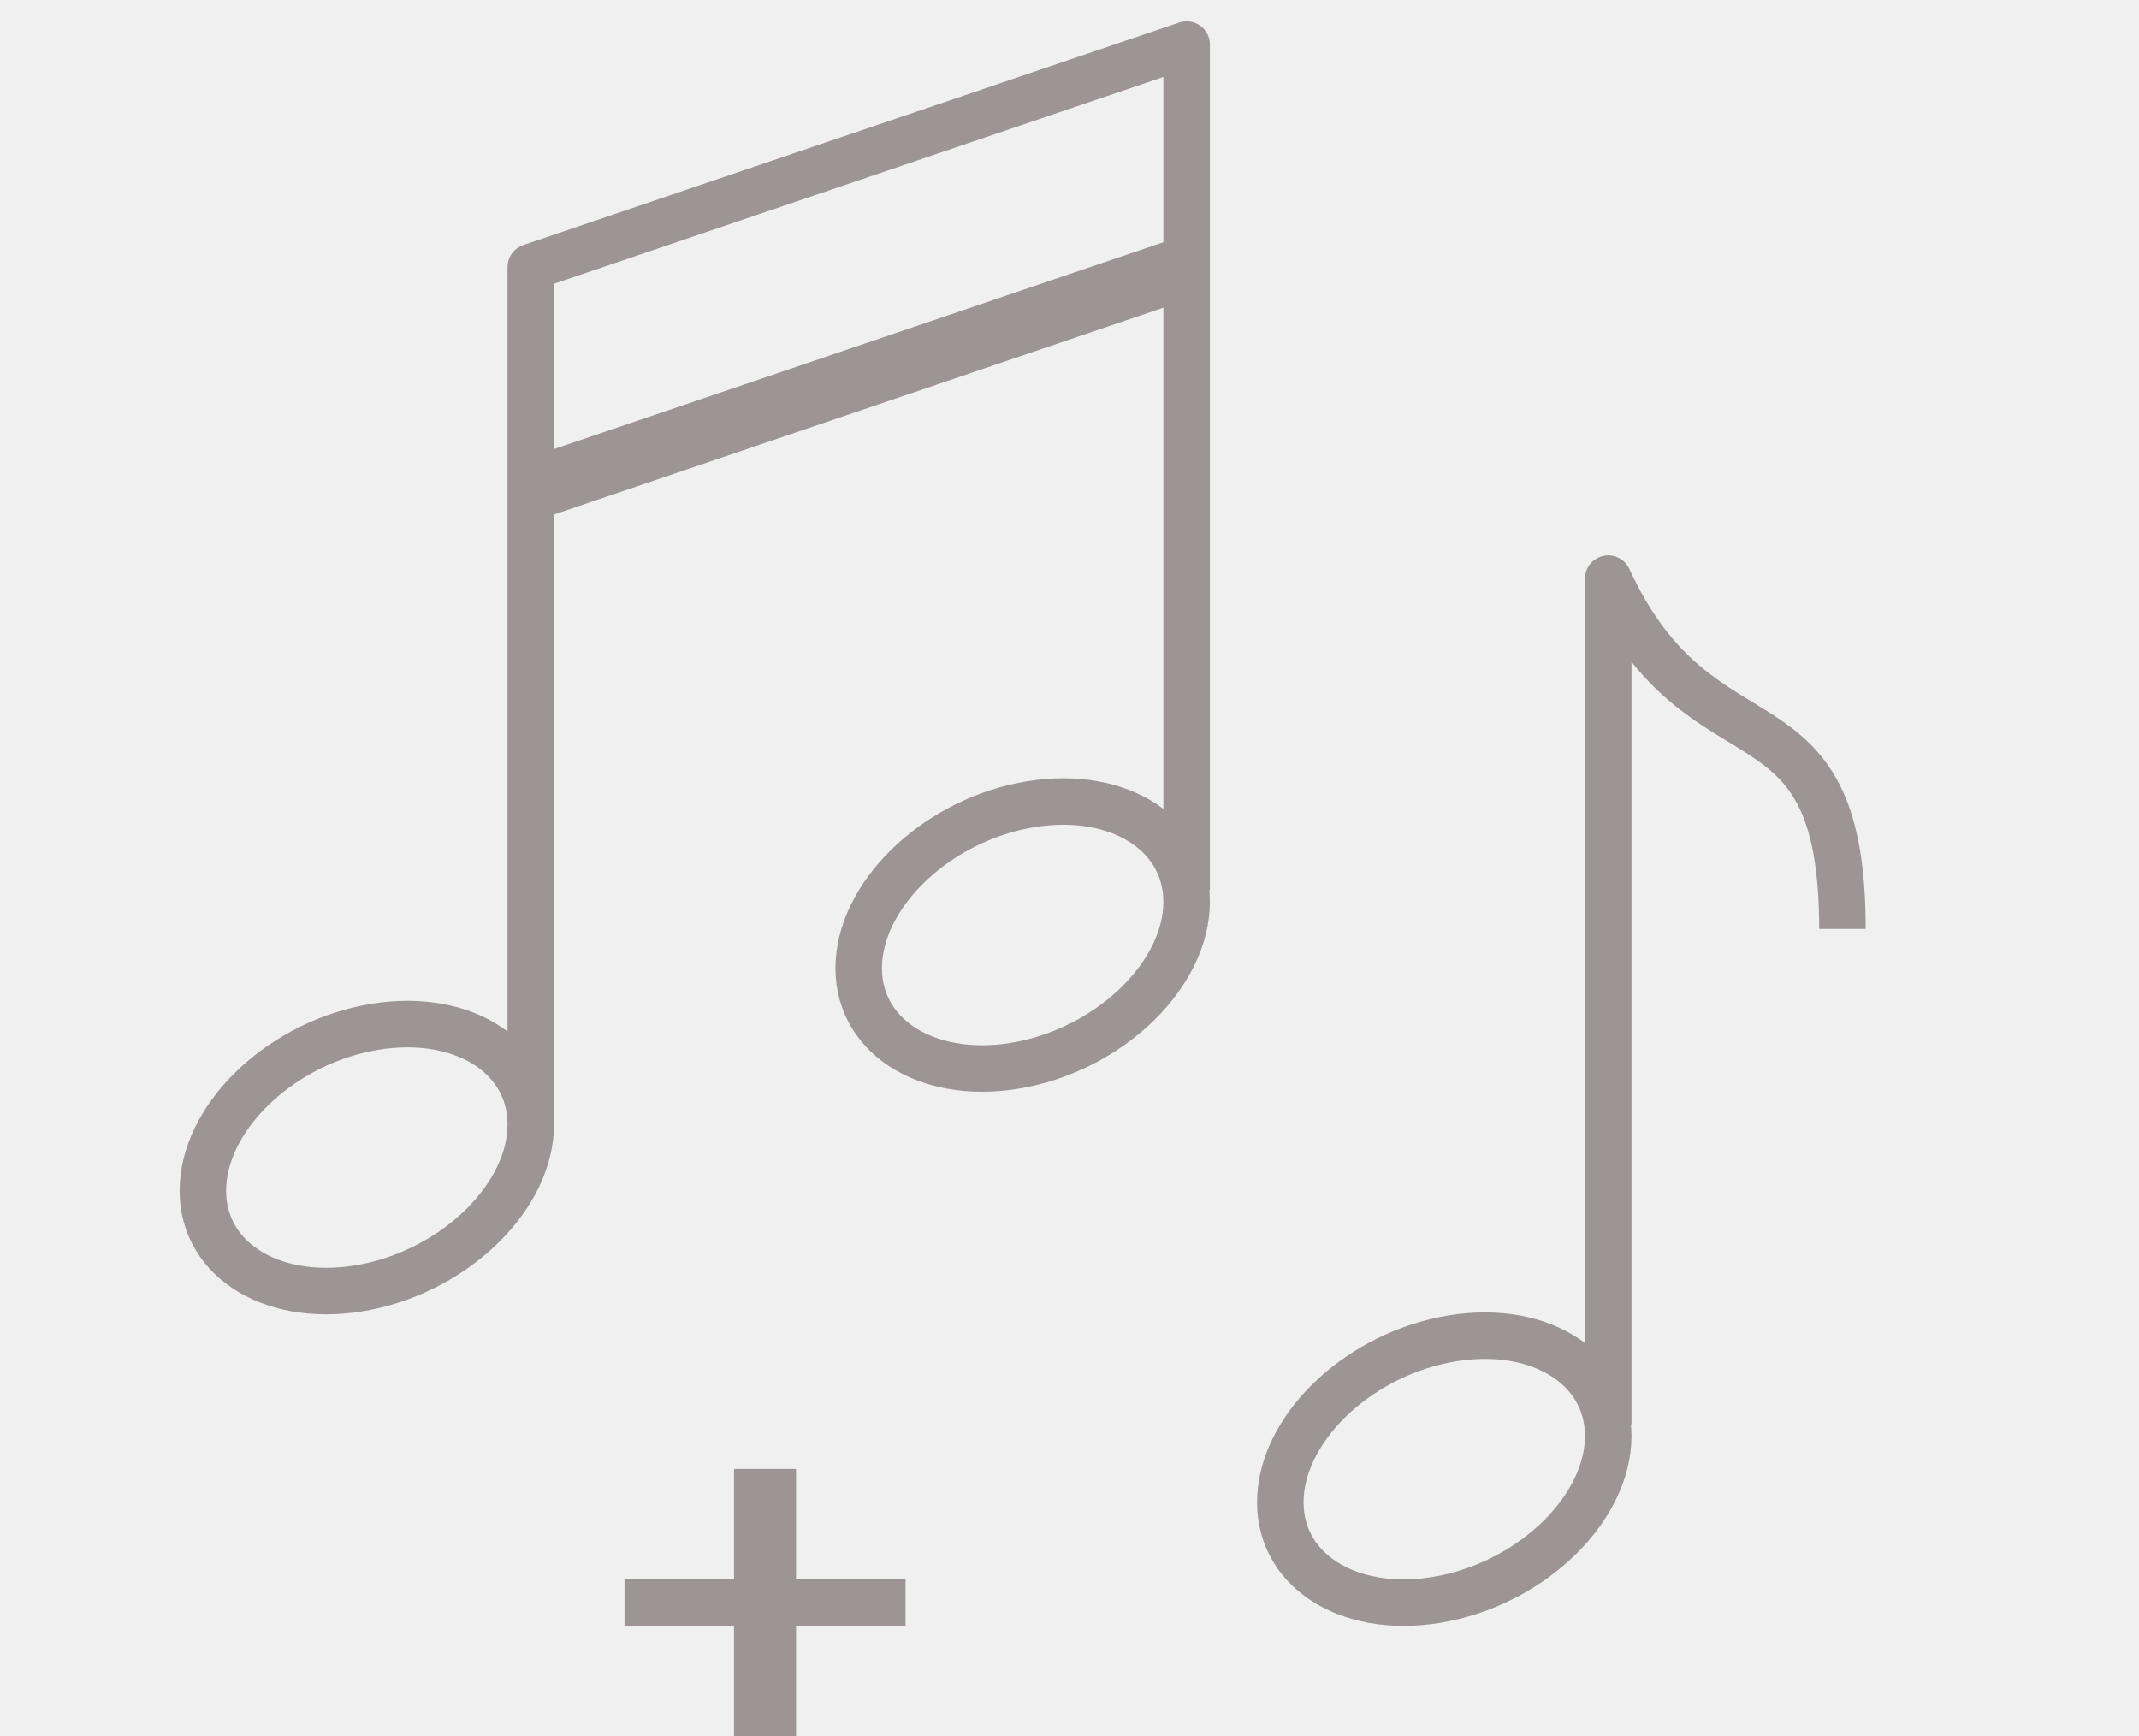
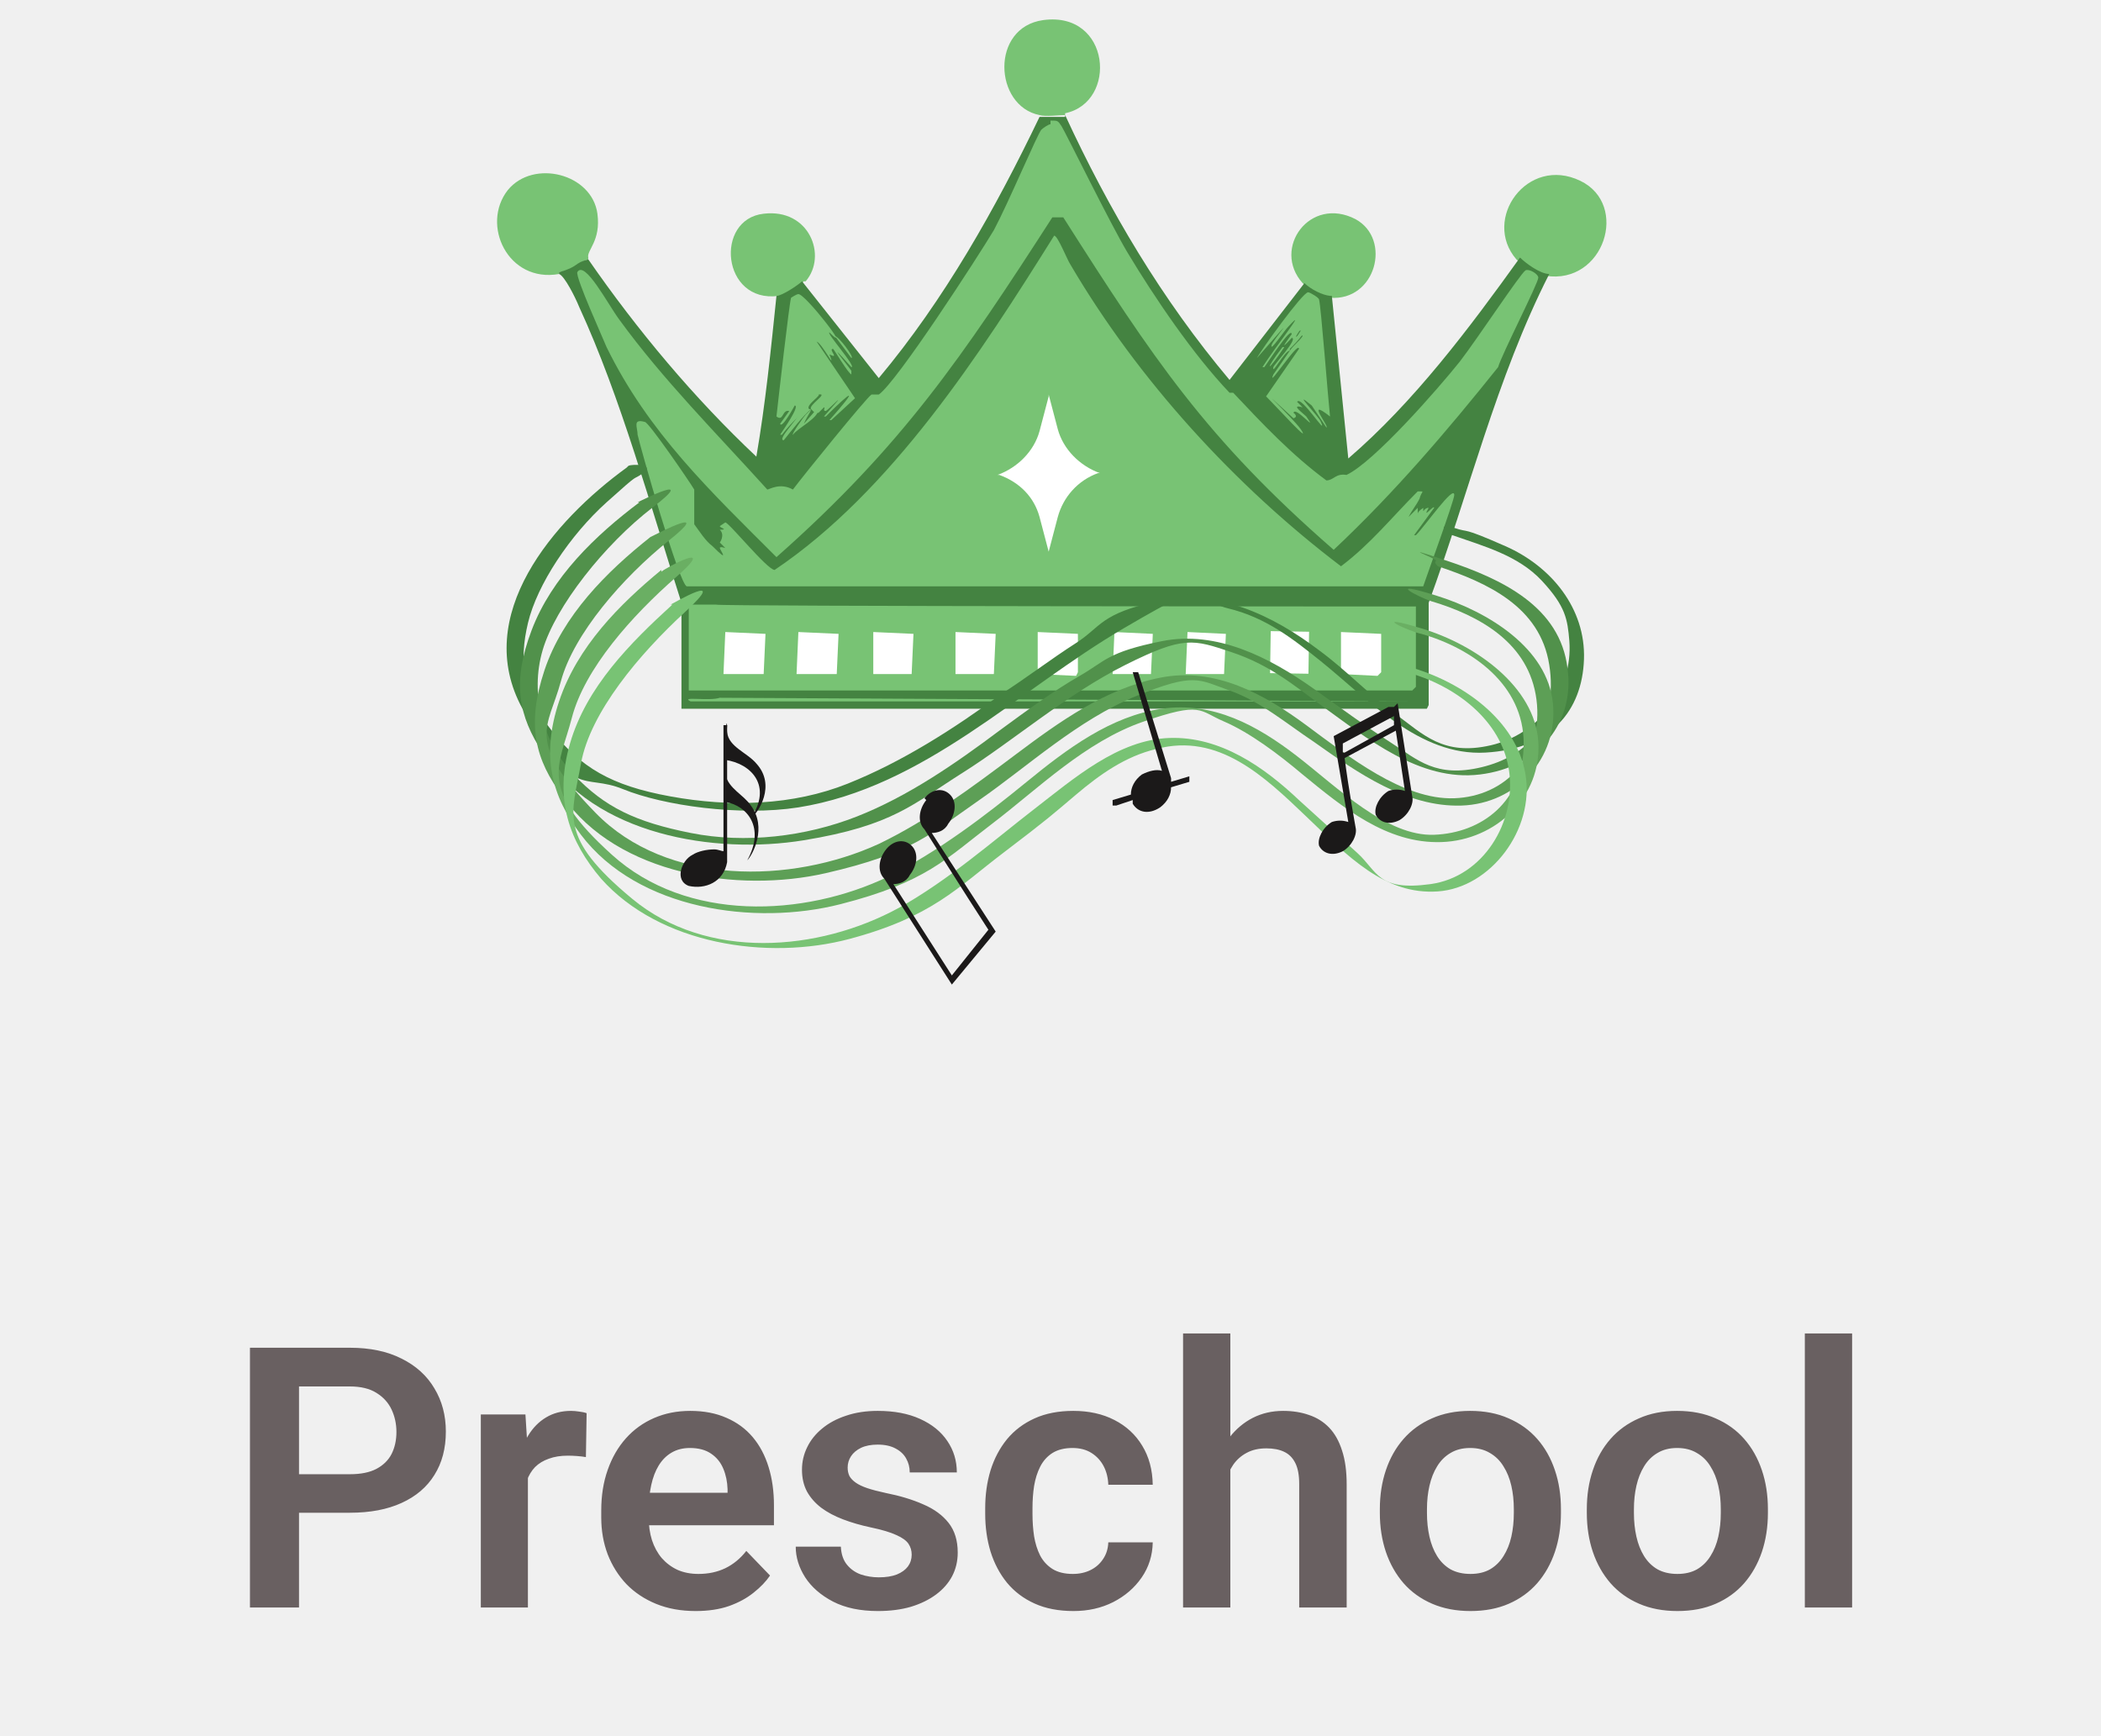
- <svg xmlns="http://www.w3.org/2000/svg" width="69" height="56" viewBox="0 0 69 56" fill="none">
-   <g clip-path="url(#clip0_3924_37446)">
-     <path d="M51.878 46.322C51.878 48.62 49.505 50.975 46.589 51.563C43.672 52.152 41.3 50.759 41.3 48.462C41.3 46.164 43.672 43.81 46.589 43.221C49.505 42.632 51.878 44.025 51.878 46.322Z" stroke="#9C9495" stroke-width="1.5" stroke-miterlimit="10" />
-     <path d="M51.878 45.948V18.666C54.9 25.214 59.433 21.753 59.433 29.966" stroke="#9C9495" stroke-width="1.5" stroke-linejoin="round" />
-     <path d="M17.122 36.272C17.122 38.569 14.75 40.924 11.833 41.513C8.917 42.101 6.544 40.709 6.544 38.411C6.544 36.114 8.917 33.759 11.833 33.17C14.75 32.581 17.122 33.974 17.122 36.272Z" stroke="#9C9495" stroke-width="1.5" stroke-miterlimit="10" />
-     <path d="M38.278 29.092C38.278 31.389 35.905 33.744 32.989 34.333C30.073 34.922 27.7 33.529 27.7 31.231C27.7 28.934 30.073 26.579 32.989 25.99C35.905 25.402 38.278 26.794 38.278 29.092Z" stroke="#9C9495" stroke-width="1.5" stroke-miterlimit="10" />
-     <path d="M38.278 28.718V1.436L17.122 8.615V35.897" stroke="#9C9495" stroke-width="1.5" stroke-linejoin="round" />
-     <path d="M38.278 8.615L17.122 15.795" stroke="#9C9495" stroke-width="2" stroke-linejoin="round" />
-     <path d="M24.678 47.385V56" stroke="#9C9495" stroke-width="2" stroke-linejoin="round" />
-     <path d="M29.211 51.691H20.145" stroke="#9C9495" stroke-width="1.5" stroke-linejoin="round" />
+ <svg xmlns="http://www.w3.org/2000/svg" width="115" height="95" viewBox="0 0 115 95" fill="none">
+   <g clip-path="url(#clip0_3924_37445)">
+     <mask id="mask0_3924_37445" style="mask-type:luminance" maskUnits="userSpaceOnUse" x="23" y="0" width="69" height="55">
+       <path d="M91.5 0H23.5V55H91.5V0Z" fill="white" />
+     </mask>
+     <g mask="url(#mask0_3924_37445)">
+       <path d="M32.2 14.2C31.5 14.4 31.7 14.7 30.6 14.9V15C27.8 15.5 26.3 12.3 27.8 10.4C29.2 8.7 32.4 9.5 32.7 11.7C32.9 13.2 32.1 13.7 32.2 14.1V14.2Z" fill="#78C374" />
+       <path d="M84.6 15.099C84.2 15.099 83.3 14.499 83 14.199C81.1 11.999 83.6 8.499 86.5 9.899C89.2 11.199 87.8 15.599 84.6 15.099Z" fill="#78C374" />
+       <path d="M58.3 6.3C58 6.3 57.2 6.4 56.9 6.3C54.4 5.8 54.2 1.5 57.1 1.1C60.8 0.6 61.2 5.6 58.3 6.2V6.3Z" fill="#78C374" />
+       <path d="M44 15.4C43.8 15.6 42.9 16.2 42.6 16.2C39.5 16.6 39.1 12 41.8 11.7C44.3 11.4 45.3 14 44.1 15.4H44Z" fill="#78C374" />
+       <path d="M72.8 16.2C72.3 16.2 71.6 15.8 71.3 15.5C69.6 13.6 71.7 10.7 74.2 12C76.2 13.1 75.3 16.5 72.8 16.3V16.2Z" fill="#78C374" />
+       <path d="M58.3 6.299C60.7 11.499 63.6 16.399 67.3 20.799L71.4 15.499C71.7 15.799 72.4 16.199 72.9 16.199L73.8 25.099C77.4 21.999 80.4 17.999 83.2 14.099C83.5 14.399 84.3 14.999 84.8 14.999C81.9 20.699 80.4 26.999 78.2 32.999V38.599L78.1 38.799H37.3V32.999C35.6 27.699 34 21.799 31.7 16.799C31.5 16.299 30.9 15.099 30.6 14.999V14.899C31.7 14.599 31.4 14.399 32.2 14.199C34.9 18.099 38 21.799 41.4 24.999C41.9 22.099 42.2 19.099 42.5 16.199C42.8 16.199 43.7 15.599 43.9 15.399L48.1 20.699C51.7 16.399 54.5 11.399 56.9 6.399C57.2 6.399 58 6.399 58.3 6.399V6.299Z" fill="#448341" />
+       <path d="M57.5 6.6C57.9 6.6 57.9 6.6 58.1 6.9C58.3 7.2 60.8 12.3 61.7 13.8C63.2 16.3 65.3 19.4 67.3 21.5H67.5C69.1 23.2 70.7 24.9 72.6 26.3C73 26.3 73.1 25.9 73.7 26C75.2 25.3 78.7 21.3 79.9 19.8C80.9 18.5 83.2 15 83.5 14.8C83.7 14.7 84.2 15 84.2 15.2C84.2 15.5 82.2 19.4 82 20.1C79.2 23.6 76.3 27 73 30.1C66 24 63.1 19.6 58.2 11.9H57.6C52.7 19.5 49.4 24.4 42.5 30.5C38.9 26.9 35.5 23.7 33.2 19C33 18.5 31.5 15.2 31.6 14.9C32 14.2 33.3 16.7 33.9 17.5C36.3 20.8 39.2 23.7 42 26.8C42.1 26.8 42.7 26.4 43.4 26.8C44 26 47.4 21.8 47.7 21.6H48.1C49.1 20.9 53.5 14.1 54.4 12.6C55.2 11.1 56.8 7.3 57 7.1C57.1 7 57.4 6.8 57.5 6.8V6.6Z" fill="#78C374" />
+       <path d="M44.4 22.4C44.2 22.2 45.4 21.5 44.8 21.6C44.8 21.6 43.9 22.5 43.8 22.7C43.4 23.1 43.1 23.4 42.8 23.8H42.7C42.9 23.5 43.8 22.2 43.5 22.2C43.5 22.2 42.8 23.5 42.7 23.2L43.2 22.5C42.8 22.4 42.9 23.1 42.5 22.8C42.6 21.9 43.2 16.6 43.3 16.3C43.3 16.3 43.6 16.1 43.7 16.1C44.1 16.1 46.7 19.5 45.4 18.2C45.2 18.2 46.9 20.1 46.6 20.1C45 18.3 46.4 20 46.6 20.3C46.6 20.4 46.6 20.5 46.6 20.5C46.4 20.4 45.7 19.2 45.6 19.1C45.3 19.1 46 19.7 45.4 19.4C45.8 20.4 45 18.8 44.7 18.7L46.8 21.8L45.5 23H45.4C47 21.2 46.7 21.3 45.2 22.8H45.1C46.7 21 45.4 22.4 45.2 22.5C45 22.5 45.2 22.3 45.1 22.3C45.1 22.3 44.9 22.5 44.8 22.6C44.8 22.6 44.7 22.6 44.6 22.6L44.4 22.4Z" fill="#78C374" />
+       <path d="M70.6 19.2C70.8 18.9 71.1 18.7 71.3 18.4C71.3 18.2 70.6 19 71.2 18.1H71.1C71 18.2 70.9 18.4 70.7 18.5C69.8 19.5 70.7 18.3 70.7 18.3C70.7 17.8 69.3 20 69.2 20.1H69.1C69.8 19 71.7 16.6 70.5 17.9C70.3 18.1 69.5 19.3 69.6 18.9C69.6 18.7 71.5 16.5 68.8 19.6C69 19.2 71.3 16 71.6 16C71.7 16 72.2 16.3 72.2 16.4C72.3 16.7 72.7 21.9 72.8 22.8C71.4 21.7 72.8 23.4 72.6 23.4L71.8 22.2C70.6 21.2 72.2 22.8 72.3 23.1C72.7 24 71.2 21.6 71 22L71.3 22.3C70.6 22.1 71.3 22.6 71.5 22.8C72.2 23.8 70.9 22.2 70.8 22.6C70.8 22.6 71.1 22.8 70.8 22.9C68.2 20.5 70.7 22.8 71.2 23.5C71.8 24.4 70 22.4 69.3 21.7L71.1 19.1C71.1 18.6 69.3 21.4 69.7 20.5C69.7 20.5 70.4 19.5 70.6 19.2Z" fill="#78C374" />
+       <path d="M39.3 38.199L77.6 38.399H37.8C37.2 38.099 38.8 38.399 39.4 38.199H39.3Z" fill="#78C374" />
+       <path d="M44.4 22.4C44 22.7 43.3 23.6 42.9 24.1C42.5 24.1 43.7 22.9 43.7 22.7C43.9 22.5 44.6 21.6 44.7 21.6C45.2 21.5 44 22.2 44.3 22.4H44.4Z" fill="#78C374" />
+       <path d="M70.6 19.2C70.3 19.2 69.6 20.6 69.7 20.1C69.7 20 71.1 18.5 70.7 18.5C70.8 18.4 71 18.2 71.1 18H71.2C70.6 18.9 71.2 18.1 71.3 18.3C71.1 18.6 70.8 18.9 70.6 19.1V19.2Z" fill="#78C374" />
+       <path d="M44.8 22.4C44.8 22.9 43.7 23.4 43.4 23.8C43.3 23.8 44 22.8 44.1 22.7C44.7 22.1 44.2 22.7 44 23.2L44.7 22.4H44.8Z" fill="#78C374" />
+       <path d="M45.7 18.4C45.9 18.4 46.8 19.6 46.6 19.6L45.7 18.4Z" fill="#78C374" />
+       <path d="M70.2 19H70.3C69.3 20.5 69.2 20.3 70.2 19Z" fill="#78C374" />
+       <path d="M77.7 26.9C78 26.9 77.8 26.9 77.7 27.3C77.5 27.7 77.3 27.9 77.1 28.3L77.6 27.8V28.1C77.7 27.9 77.8 27.9 77.9 27.8C77.9 28.2 77.9 27.8 78.2 27.8C77.8 28.5 78.5 27.6 78.5 27.8L77.4 29.3H77.5C78 28.8 79.6 26.5 79.6 27.1C79.6 27.4 78.1 31.5 77.9 32.1H37.6C37.2 32.1 35 24.3 34.9 23.8C34.9 23.4 34.6 22.9 35.3 23.1C35.5 23.1 37.7 26.3 38 26.8V28.7C38.3 29.1 38.6 29.6 39 29.9C40 30.9 39.4 30.1 39.4 30C39.4 29.9 39.7 30 39.7 30L39.4 29.7C39.4 29.7 39.7 29.3 39.4 29C39.9 29 39.4 28.9 39.4 28.8L39.7 28.6C39.9 28.6 42 31.2 42.4 31.2C48.8 26.9 53.7 19.3 57.7 12.9C57.9 12.9 58.4 14.2 58.6 14.5C62.3 20.8 67.6 26.6 73.4 31C75 29.8 76.2 28.3 77.6 26.9H77.7Z" fill="#78C374" />
+       <path d="M57.4 21.6L57.9 23.5C58.2 24.6 59.1 25.5 60.2 25.9H60.1C59 26.3 58.2 27.2 57.9 28.3L57.4 30.2L56.9 28.3C56.6 27.2 55.8 26.4 54.7 26H54.6C55.7 25.6 56.6 24.7 56.9 23.6L57.4 21.7V21.6Z" fill="white" />
+       <path d="M37.7 33.1H39.2C39.2 33.2 77.5 33.2 77.5 33.2C77.5 34.7 77.5 36.2 77.5 37.6L77.3 37.8H37.7V33.1Z" fill="#78C374" />
+       <path d="M56.8 34.6L59 34.7V36.8L58.9 37L56.8 36.9V34.6Z" fill="white" />
+       <path d="M73.4 34.6L75.6 34.7V36.8L75.4 37L73.4 36.9V34.6Z" fill="white" />
+       <path d="M39.7 34.6L41.9 34.7L41.8 36.9H39.6L39.7 34.6Z" fill="white" />
+       <path d="M43.7 34.6L45.9 34.7L45.8 36.9H43.6L43.7 34.6Z" fill="white" />
+       <path d="M47.8 34.6L50 34.7L49.9 36.9H47.8V34.6Z" fill="white" />
+       <path d="M52.3 34.6L54.5 34.7L54.4 36.9H52.3V34.6Z" fill="white" />
+       <path d="M61 34.6L63.1 34.7L63 36.9H60.9L61 34.6Z" fill="white" />
+       <path d="M65 34.6L67.1 34.7L67 36.9H64.9L65 34.6Z" fill="white" />
+       <path d="M69.554 34.551L69.518 36.85L71.618 36.883L71.654 34.584L69.554 34.551Z" fill="white" />
+       <path d="M34.3 25.599C30.3 28.5 25.8 33.7 28.6 38.8C31.4 43.9 31.9 42.3 34.1 43.2C36.3 44.099 40.5 44.7 43.7 44.2C50.6 43.099 55.7 37.8 61.5 34.4C67.3 31 65.1 32.8 67.2 33.3C69.3 33.8 70.8 34.999 72.3 36.2C74.9 38.3 77.7 41.4 81.3 41.2C84.9 40.999 86.6 38.9 86.7 36.099C86.8 33.3 84.9 31 82.4 29.899C79.9 28.799 80.5 29.2 79.6 28.899C78.7 28.599 79 29.099 79.5 29.299C81.2 29.899 83.1 30.399 84.4 31.799C85.7 33.2 85.8 33.9 85.9 35.099C86.1 37.8 84.2 40.2 81.6 40.8C79 41.4 77.9 40.2 76.4 39.099C74.9 37.999 73.7 36.7 72.2 35.599C69.7 33.7 66.6 32.2 63.4 32.9C60.2 33.599 60.3 34.3 58.9 35.2C57.5 36.099 56.2 37.099 54.8 37.999C52.2 39.9 49.4 41.7 46.4 42.9C43.4 44.099 40 44.2 36.7 43.599C33.4 42.999 31.8 41.999 30.2 39.999C28.6 37.999 28.4 36.2 28.9 34.099C29.4 32 31.2 29.299 33.2 27.5C35.2 25.7 34.5 26.399 35.2 25.899C35.9 25.399 34.6 25.399 34.4 25.5L34.3 25.599Z" fill="#448341" />
+       <path d="M35 27.499C32.6 29.299 30.2 31.599 29.1 34.499C28 37.399 28.4 39.199 29.7 41.199C32.5 45.699 39.1 46.799 44 45.999C48.9 45.199 50 43.999 52.7 42.299C55.4 40.599 58.4 37.999 61.6 36.399C64.8 34.799 65.3 34.999 67.4 35.699C69.5 36.399 70.8 37.499 72.3 38.599C74.8 40.399 77.7 42.799 81 42.399C84.3 41.999 86.2 39.499 85.8 36.599C85.4 33.199 82.2 31.699 79.2 30.699C76.2 29.699 78.7 30.599 78.6 30.699C78.5 30.799 78.6 30.899 78.7 30.999C81.4 31.899 84.3 33.199 84.8 36.399C85.3 39.599 83.6 41.399 81.1 41.999C78.6 42.599 77.6 41.599 76.2 40.699C74.8 39.799 73.3 38.699 71.9 37.699C69.5 35.999 66.6 34.499 63.6 35.099C60.6 35.699 60.5 36.199 59.1 36.999C57.7 37.799 56.2 38.899 54.7 39.999C52.3 41.799 49.7 43.599 46.9 44.699C44.1 45.799 40.8 46.199 37.8 45.599C34.8 44.999 33.1 44.199 31.4 42.399C29.7 40.599 29 37.999 29.7 35.599C30.4 33.199 33.1 29.799 35.7 27.799C38.3 25.799 35.1 27.399 34.9 27.499H35Z" fill="#51914B" />
+       <path d="M35.6 29.4C33.2 31.3 30.8 33.7 29.8 36.7C28.8 39.7 29.3 41.6 30.8 43.6C33.8 47.9 40.4 48.9 45.2 47.8C50 46.7 51 45.6 53.6 43.8C56.2 42 59 39.4 62.2 38.1C65.4 36.8 65.6 37.2 67.3 37.8C69 38.4 70.4 39.6 71.9 40.6C74.3 42.3 77 44.2 80 44.1C83 44 85.3 41.5 85 38.5C84.7 35.5 81.5 33.5 78.6 32.6C75.7 31.7 77.7 32.7 78.3 32.9C81 33.7 83.7 35.2 84.1 38.3C84.5 41.4 82.4 43.6 79.6 43.7C76.8 43.8 73.8 41.4 71.5 39.7C69.2 38 66.5 36.5 63.5 37.1C60.5 37.7 58 39.5 55.6 41.3C53.2 43.1 50.8 44.9 48.1 46.2C43.3 48.4 36.5 48.5 32.6 44.5C28.7 40.5 30 39.9 30.7 37.3C31.4 34.7 34.1 31.6 36.6 29.6C39.1 27.6 36 29.2 35.8 29.3L35.6 29.4Z" fill="#5D9F56" />
+       <path d="M36.2 31.199C33.9 33.099 31.6 35.399 30.6 38.399C29.6 41.399 30.2 43.599 31.8 45.699C34.9 49.799 41.3 50.699 46 49.499C50.7 48.299 51.8 46.999 54.3 45.099C56.8 43.199 59.4 40.599 62.6 39.499C65.8 38.399 65.6 38.899 67 39.499C68.4 40.099 70 41.299 71.3 42.399C73.5 44.199 75.9 46.199 78.9 46.099C81.9 45.999 84.4 43.599 84.2 40.599C84 37.599 80.8 35.299 77.8 34.399C74.8 33.499 77.2 34.599 77.8 34.699C80.6 35.499 83.4 37.499 83.4 40.699C83.4 43.899 81.1 45.599 78.5 45.699C75.9 45.799 73.2 43.099 71 41.399C68.8 39.699 66.4 38.399 63.6 38.799C60.8 39.199 58.4 40.999 56.2 42.799C54 44.599 51.4 46.599 48.6 47.999C44 50.199 37.6 50.499 33.5 46.799C29.4 43.099 30.6 41.999 31.3 39.299C32 36.599 34.6 33.699 37 31.599C39.4 29.499 36.4 31.099 36.2 31.299V31.199Z" fill="#6AAF63" />
+       <path d="M36.8 33.1C34.5 35.2 32.1 37.6 31.2 40.7C30.3 43.8 31.2 46.1 32.9 48.1C36.1 51.7 42 52.6 46.5 51.4C51 50.2 52.4 48.6 54.9 46.7C57.4 44.8 57.6 44.6 58.9 43.5C60.2 42.4 61.6 41.4 63.3 41C66.7 40.1 69.2 42.5 71.5 44.7C73.8 46.9 75.8 49 78.7 48.8C81.6 48.6 84 45.4 83.5 42.4C83 39.4 80 37.3 77.1 36.5C74.2 35.7 76.5 36.7 77 36.8C79.6 37.5 82.2 39.4 82.6 42.2C83 45 81.2 48 78.3 48.4C75.4 48.8 75.4 47.7 74.3 46.7C73.2 45.7 72.2 44.8 71.1 43.8C69.2 42 66.8 40.3 64 40.4C61.2 40.5 58.8 42.6 56.6 44.3C54.4 46 51.9 48.2 49.2 49.7C44.8 52.1 38.7 52.6 34.6 49.2C30.5 45.8 31.3 44.6 31.8 41.8C32.3 39 35 35.8 37.5 33.5C40 31.2 36.9 33 36.7 33.1H36.8Z" fill="#78C374" />
+       <path d="M39.7 43.9C40.9 44.1 41.9 45.3 40.9 47.1C41.2 46.8 42 45.3 41.1 44.1C40.7 43.5 39.9 43.2 39.7 42.4C39.5 41.6 39.7 42 39.7 42" fill="#1B1919" />
+       <path d="M39.7 41.6C41.1 41.8 42.3 43 41.1 44.8C41.5 44.5 42.5 43 41.4 41.8C40.9 41.2 39.9 40.9 39.8 40.1C39.7 39.3 39.8 39.7 39.8 39.7" fill="#1B1919" />
+       <path d="M39.8 39.699H39.6C39.6 39.699 39.6 46.499 39.6 46.599C39.5 46.599 39.3 46.499 39.1 46.499C38.7 46.499 38.2 46.599 37.9 46.799C37.3 47.099 36.9 48.199 37.7 48.499C38.6 48.699 39.6 48.299 39.8 47.199C39.8 46.999 39.8 42.599 39.8 42.099" fill="#1B1919" />
+       <path d="M76.3 38.7H76L73 40.3L73.8 45C73.5 44.9 73.2 44.9 72.9 45C72.4 45.3 72.1 45.9 72.2 46.3C72.4 46.7 72.9 46.9 73.5 46.6C74 46.3 74.3 45.7 74.2 45.3C74.2 45.3 73.8 43.1 73.6 41.5L76.4 40L76.9 43.3C76.6 43.2 76.3 43.2 76 43.3C75.5 43.6 75.2 44.2 75.3 44.6C75.5 45 76 45.2 76.6 44.9C77.1 44.6 77.4 44 77.3 43.6L76.5 38.5L76.3 38.7ZM73.5 41.2C73.5 41 73.5 40.8 73.5 40.7L76.3 39.2V39.7L73.6 41.2H73.5Z" fill="#1B1919" />
+       <path d="M50.7 43.799C50.3 44.299 50.2 44.999 50.6 45.399C50.6 45.399 52.8 48.899 54.1 50.899L52.1 53.399L48.9 48.399C49.2 48.399 49.6 48.299 49.8 47.899C50.2 47.399 50.3 46.699 49.9 46.299C49.5 45.899 48.9 45.999 48.5 46.499C48.1 46.999 48 47.699 48.4 48.099L52.1 53.899L54.5 50.999L51 45.599C51.3 45.599 51.7 45.499 51.9 45.099C52.3 44.599 52.4 43.899 52 43.499C51.6 43.099 51 43.199 50.6 43.699L50.7 43.799Z" fill="#1B1919" />
+       <path d="M61.1 44.099L62 43.799V43.999C62.3 44.499 62.9 44.599 63.5 44.199C63.9 43.899 64.1 43.499 64.1 43.099L65.1 42.799V42.499L64.1 42.799C64.1 42.799 64.1 42.699 64.1 42.599L62.3 36.799H62L63.6 42.199C63.3 42.099 62.9 42.199 62.5 42.399C62.1 42.699 61.9 43.099 61.9 43.499L60.9 43.799V44.099H61.1Z" fill="#1B1919" />
+     </g>
  </g>
+   <path d="M19.15 82.814H15.488V80.705H19.15C19.749 80.705 20.234 80.607 20.605 80.412C20.983 80.21 21.26 79.937 21.436 79.592C21.611 79.24 21.699 78.84 21.699 78.391C21.699 77.954 21.611 77.547 21.436 77.17C21.26 76.792 20.983 76.486 20.605 76.252C20.234 76.018 19.749 75.9 19.15 75.9H16.367V88H13.682V73.781H19.15C20.257 73.781 21.201 73.98 21.982 74.377C22.77 74.768 23.369 75.311 23.779 76.008C24.196 76.698 24.404 77.486 24.404 78.371C24.404 79.289 24.196 80.08 23.779 80.744C23.369 81.408 22.77 81.919 21.982 82.277C21.201 82.635 20.257 82.814 19.15 82.814ZM28.896 79.592V88H26.318V77.434H28.76L28.896 79.592ZM32.109 77.365L32.07 79.768C31.927 79.742 31.764 79.722 31.582 79.709C31.406 79.696 31.24 79.689 31.084 79.689C30.687 79.689 30.338 79.745 30.039 79.856C29.74 79.96 29.489 80.113 29.287 80.314C29.092 80.516 28.942 80.764 28.838 81.057C28.734 81.343 28.675 81.669 28.662 82.033L28.105 81.965C28.105 81.294 28.174 80.672 28.311 80.1C28.447 79.527 28.646 79.025 28.906 78.596C29.167 78.166 29.492 77.834 29.883 77.6C30.28 77.359 30.736 77.238 31.25 77.238C31.393 77.238 31.546 77.251 31.709 77.277C31.878 77.297 32.012 77.326 32.109 77.365ZM38.076 88.195C37.275 88.195 36.556 88.065 35.918 87.805C35.28 87.544 34.736 87.183 34.287 86.721C33.844 86.252 33.503 85.708 33.262 85.09C33.027 84.465 32.91 83.794 32.91 83.078V82.688C32.91 81.874 33.027 81.135 33.262 80.471C33.496 79.8 33.828 79.224 34.258 78.742C34.688 78.26 35.202 77.889 35.801 77.629C36.4 77.368 37.06 77.238 37.783 77.238C38.532 77.238 39.193 77.365 39.766 77.619C40.339 77.867 40.817 78.218 41.201 78.674C41.585 79.13 41.875 79.676 42.07 80.314C42.266 80.946 42.363 81.646 42.363 82.414V83.498H34.082V81.721H39.824V81.525C39.811 81.115 39.733 80.741 39.59 80.402C39.447 80.057 39.225 79.784 38.926 79.582C38.626 79.374 38.239 79.269 37.764 79.269C37.38 79.269 37.044 79.354 36.758 79.523C36.478 79.686 36.243 79.921 36.055 80.227C35.872 80.526 35.736 80.884 35.645 81.301C35.553 81.717 35.508 82.18 35.508 82.688V83.078C35.508 83.521 35.566 83.931 35.684 84.309C35.807 84.686 35.986 85.015 36.221 85.295C36.462 85.568 36.748 85.783 37.08 85.939C37.419 86.089 37.803 86.164 38.232 86.164C38.773 86.164 39.261 86.06 39.697 85.852C40.14 85.637 40.524 85.321 40.85 84.904L42.148 86.252C41.927 86.578 41.628 86.89 41.25 87.189C40.879 87.489 40.43 87.733 39.902 87.922C39.375 88.104 38.766 88.195 38.076 88.195ZM49.902 85.109C49.902 84.888 49.844 84.689 49.727 84.514C49.609 84.338 49.388 84.178 49.062 84.035C48.743 83.885 48.275 83.745 47.656 83.615C47.109 83.498 46.605 83.352 46.143 83.176C45.68 83 45.283 82.788 44.951 82.541C44.619 82.287 44.359 81.991 44.17 81.652C43.988 81.307 43.897 80.91 43.897 80.461C43.897 80.025 43.991 79.615 44.18 79.231C44.368 78.84 44.642 78.498 45 78.205C45.358 77.906 45.794 77.671 46.309 77.502C46.823 77.326 47.402 77.238 48.047 77.238C48.945 77.238 49.717 77.385 50.361 77.678C51.012 77.971 51.51 78.374 51.855 78.889C52.2 79.397 52.373 79.969 52.373 80.607H49.795C49.795 80.328 49.73 80.074 49.6 79.846C49.476 79.618 49.284 79.436 49.023 79.299C48.763 79.156 48.434 79.084 48.037 79.084C47.679 79.084 47.376 79.143 47.129 79.26C46.888 79.377 46.706 79.53 46.582 79.719C46.458 79.908 46.397 80.116 46.397 80.344C46.397 80.513 46.429 80.666 46.494 80.803C46.566 80.933 46.68 81.053 46.836 81.164C46.992 81.275 47.204 81.376 47.471 81.467C47.744 81.558 48.079 81.646 48.477 81.731C49.264 81.887 49.951 82.095 50.537 82.356C51.13 82.609 51.592 82.948 51.924 83.371C52.256 83.794 52.422 84.335 52.422 84.992C52.422 85.461 52.321 85.891 52.119 86.281C51.917 86.665 51.624 87.001 51.24 87.287C50.856 87.574 50.397 87.798 49.863 87.961C49.329 88.117 48.727 88.195 48.057 88.195C47.087 88.195 46.266 88.023 45.596 87.678C44.925 87.326 44.417 86.883 44.072 86.35C43.727 85.809 43.555 85.249 43.555 84.67H46.025C46.045 85.08 46.156 85.409 46.357 85.656C46.559 85.904 46.813 86.083 47.119 86.193C47.432 86.297 47.76 86.35 48.105 86.35C48.496 86.35 48.825 86.297 49.092 86.193C49.359 86.083 49.56 85.936 49.697 85.754C49.834 85.565 49.902 85.35 49.902 85.109ZM58.721 86.164C59.085 86.164 59.411 86.092 59.697 85.949C59.984 85.806 60.212 85.604 60.381 85.344C60.557 85.083 60.651 84.781 60.664 84.436H63.096C63.083 85.152 62.881 85.793 62.49 86.359C62.1 86.926 61.579 87.375 60.928 87.707C60.283 88.033 59.56 88.195 58.76 88.195C57.946 88.195 57.236 88.059 56.631 87.785C56.025 87.512 55.521 87.131 55.117 86.643C54.72 86.154 54.421 85.588 54.219 84.943C54.023 84.299 53.926 83.609 53.926 82.873V82.561C53.926 81.825 54.023 81.135 54.219 80.49C54.421 79.846 54.72 79.279 55.117 78.791C55.521 78.303 56.025 77.922 56.631 77.648C57.236 77.375 57.943 77.238 58.75 77.238C59.603 77.238 60.352 77.404 60.996 77.736C61.647 78.068 62.155 78.537 62.52 79.143C62.891 79.748 63.083 80.461 63.096 81.281H60.664C60.651 80.904 60.566 80.565 60.41 80.266C60.254 79.966 60.033 79.725 59.746 79.543C59.46 79.361 59.111 79.269 58.701 79.269C58.265 79.269 57.9 79.361 57.607 79.543C57.321 79.725 57.096 79.976 56.934 80.295C56.777 80.607 56.667 80.959 56.602 81.35C56.543 81.734 56.514 82.137 56.514 82.561V82.873C56.514 83.303 56.543 83.713 56.602 84.103C56.667 84.494 56.777 84.846 56.934 85.158C57.096 85.464 57.321 85.708 57.607 85.891C57.9 86.073 58.272 86.164 58.721 86.164ZM67.344 73V88H64.756V73H67.344ZM66.934 82.336H66.172C66.172 81.6 66.269 80.923 66.465 80.305C66.66 79.686 66.937 79.149 67.295 78.693C67.653 78.231 68.079 77.873 68.574 77.619C69.076 77.365 69.629 77.238 70.234 77.238C70.755 77.238 71.227 77.313 71.65 77.463C72.08 77.606 72.448 77.837 72.754 78.156C73.06 78.475 73.294 78.892 73.457 79.406C73.626 79.914 73.711 80.533 73.711 81.262V88H71.113V81.242C71.113 80.754 71.042 80.37 70.898 80.09C70.755 79.803 70.55 79.598 70.283 79.475C70.023 79.351 69.701 79.289 69.316 79.289C68.9 79.289 68.542 79.37 68.242 79.533C67.943 79.689 67.695 79.908 67.5 80.188C67.311 80.467 67.168 80.79 67.07 81.154C66.979 81.519 66.934 81.913 66.934 82.336ZM75.527 82.824V82.619C75.527 81.844 75.638 81.132 75.859 80.481C76.081 79.823 76.403 79.253 76.826 78.772C77.249 78.29 77.767 77.915 78.379 77.648C78.991 77.375 79.688 77.238 80.469 77.238C81.263 77.238 81.966 77.375 82.578 77.648C83.197 77.915 83.717 78.29 84.141 78.772C84.564 79.253 84.886 79.823 85.107 80.481C85.329 81.132 85.439 81.844 85.439 82.619V82.824C85.439 83.592 85.329 84.305 85.107 84.963C84.886 85.614 84.564 86.184 84.141 86.672C83.717 87.154 83.2 87.528 82.588 87.795C81.976 88.062 81.276 88.195 80.488 88.195C79.707 88.195 79.007 88.062 78.389 87.795C77.77 87.528 77.249 87.154 76.826 86.672C76.403 86.184 76.081 85.614 75.859 84.963C75.638 84.305 75.527 83.592 75.527 82.824ZM78.106 82.619V82.824C78.106 83.287 78.151 83.719 78.242 84.123C78.333 84.527 78.473 84.882 78.662 85.188C78.851 85.493 79.095 85.734 79.394 85.91C79.701 86.079 80.065 86.164 80.488 86.164C80.905 86.164 81.263 86.079 81.562 85.91C81.862 85.734 82.106 85.493 82.295 85.188C82.49 84.882 82.633 84.527 82.725 84.123C82.816 83.719 82.861 83.287 82.861 82.824V82.619C82.861 82.163 82.816 81.737 82.725 81.34C82.633 80.936 82.49 80.581 82.295 80.275C82.106 79.963 81.859 79.719 81.553 79.543C81.253 79.361 80.892 79.269 80.469 79.269C80.052 79.269 79.694 79.361 79.394 79.543C79.095 79.719 78.851 79.963 78.662 80.275C78.473 80.581 78.333 80.936 78.242 81.34C78.151 81.737 78.106 82.163 78.106 82.619ZM86.856 82.824V82.619C86.856 81.844 86.966 81.132 87.188 80.481C87.409 79.823 87.731 79.253 88.154 78.772C88.578 78.29 89.095 77.915 89.707 77.648C90.319 77.375 91.016 77.238 91.797 77.238C92.591 77.238 93.294 77.375 93.906 77.648C94.525 77.915 95.046 78.29 95.469 78.772C95.892 79.253 96.214 79.823 96.436 80.481C96.657 81.132 96.768 81.844 96.768 82.619V82.824C96.768 83.592 96.657 84.305 96.436 84.963C96.214 85.614 95.892 86.184 95.469 86.672C95.046 87.154 94.528 87.528 93.916 87.795C93.304 88.062 92.604 88.195 91.816 88.195C91.035 88.195 90.335 88.062 89.717 87.795C89.098 87.528 88.578 87.154 88.154 86.672C87.731 86.184 87.409 85.614 87.188 84.963C86.966 84.305 86.856 83.592 86.856 82.824ZM89.434 82.619V82.824C89.434 83.287 89.479 83.719 89.57 84.123C89.662 84.527 89.801 84.882 89.99 85.188C90.179 85.493 90.423 85.734 90.723 85.91C91.029 86.079 91.393 86.164 91.816 86.164C92.233 86.164 92.591 86.079 92.891 85.91C93.19 85.734 93.434 85.493 93.623 85.188C93.818 84.882 93.962 84.527 94.053 84.123C94.144 83.719 94.189 83.287 94.189 82.824V82.619C94.189 82.163 94.144 81.737 94.053 81.34C93.962 80.936 93.818 80.581 93.623 80.275C93.434 79.963 93.187 79.719 92.881 79.543C92.581 79.361 92.22 79.269 91.797 79.269C91.38 79.269 91.022 79.361 90.723 79.543C90.423 79.719 90.179 79.963 89.99 80.275C89.801 80.581 89.662 80.936 89.57 81.34C89.479 81.737 89.434 82.163 89.434 82.619ZM101.377 73V88H98.789V73H101.377Z" fill="#696061" />
  <defs>
-     <clipPath id="clip0_3924_37446">
-       <rect width="68" height="56" fill="white" transform="translate(0.5)" />
+     <clipPath id="clip0_3924_37445">
+       <rect width="68" height="55" fill="white" transform="translate(23.5)" />
    </clipPath>
  </defs>
</svg>
